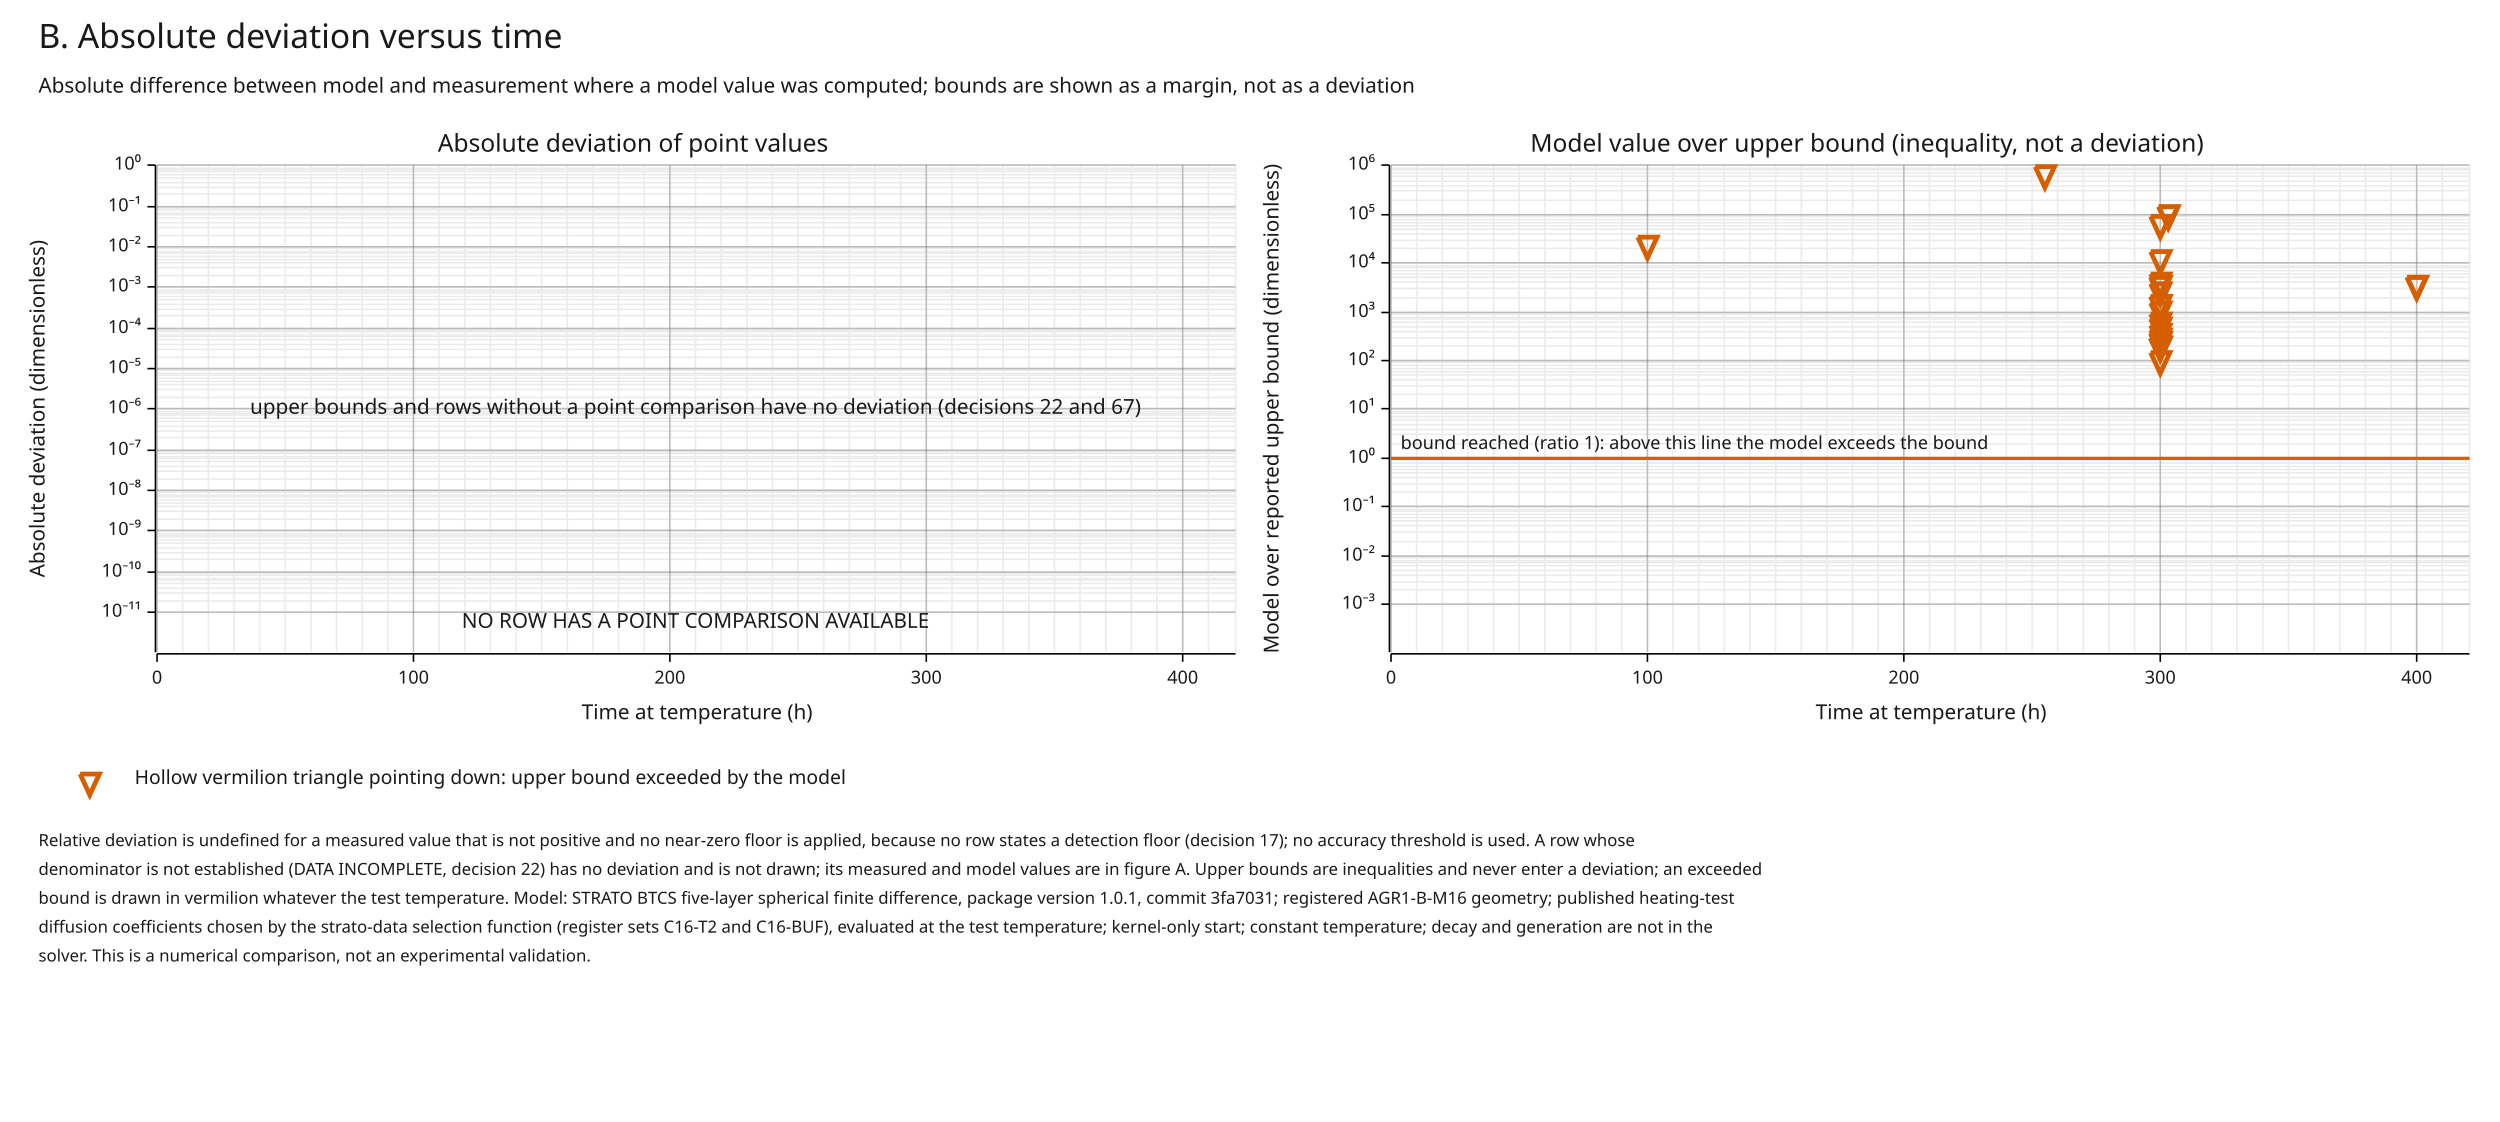
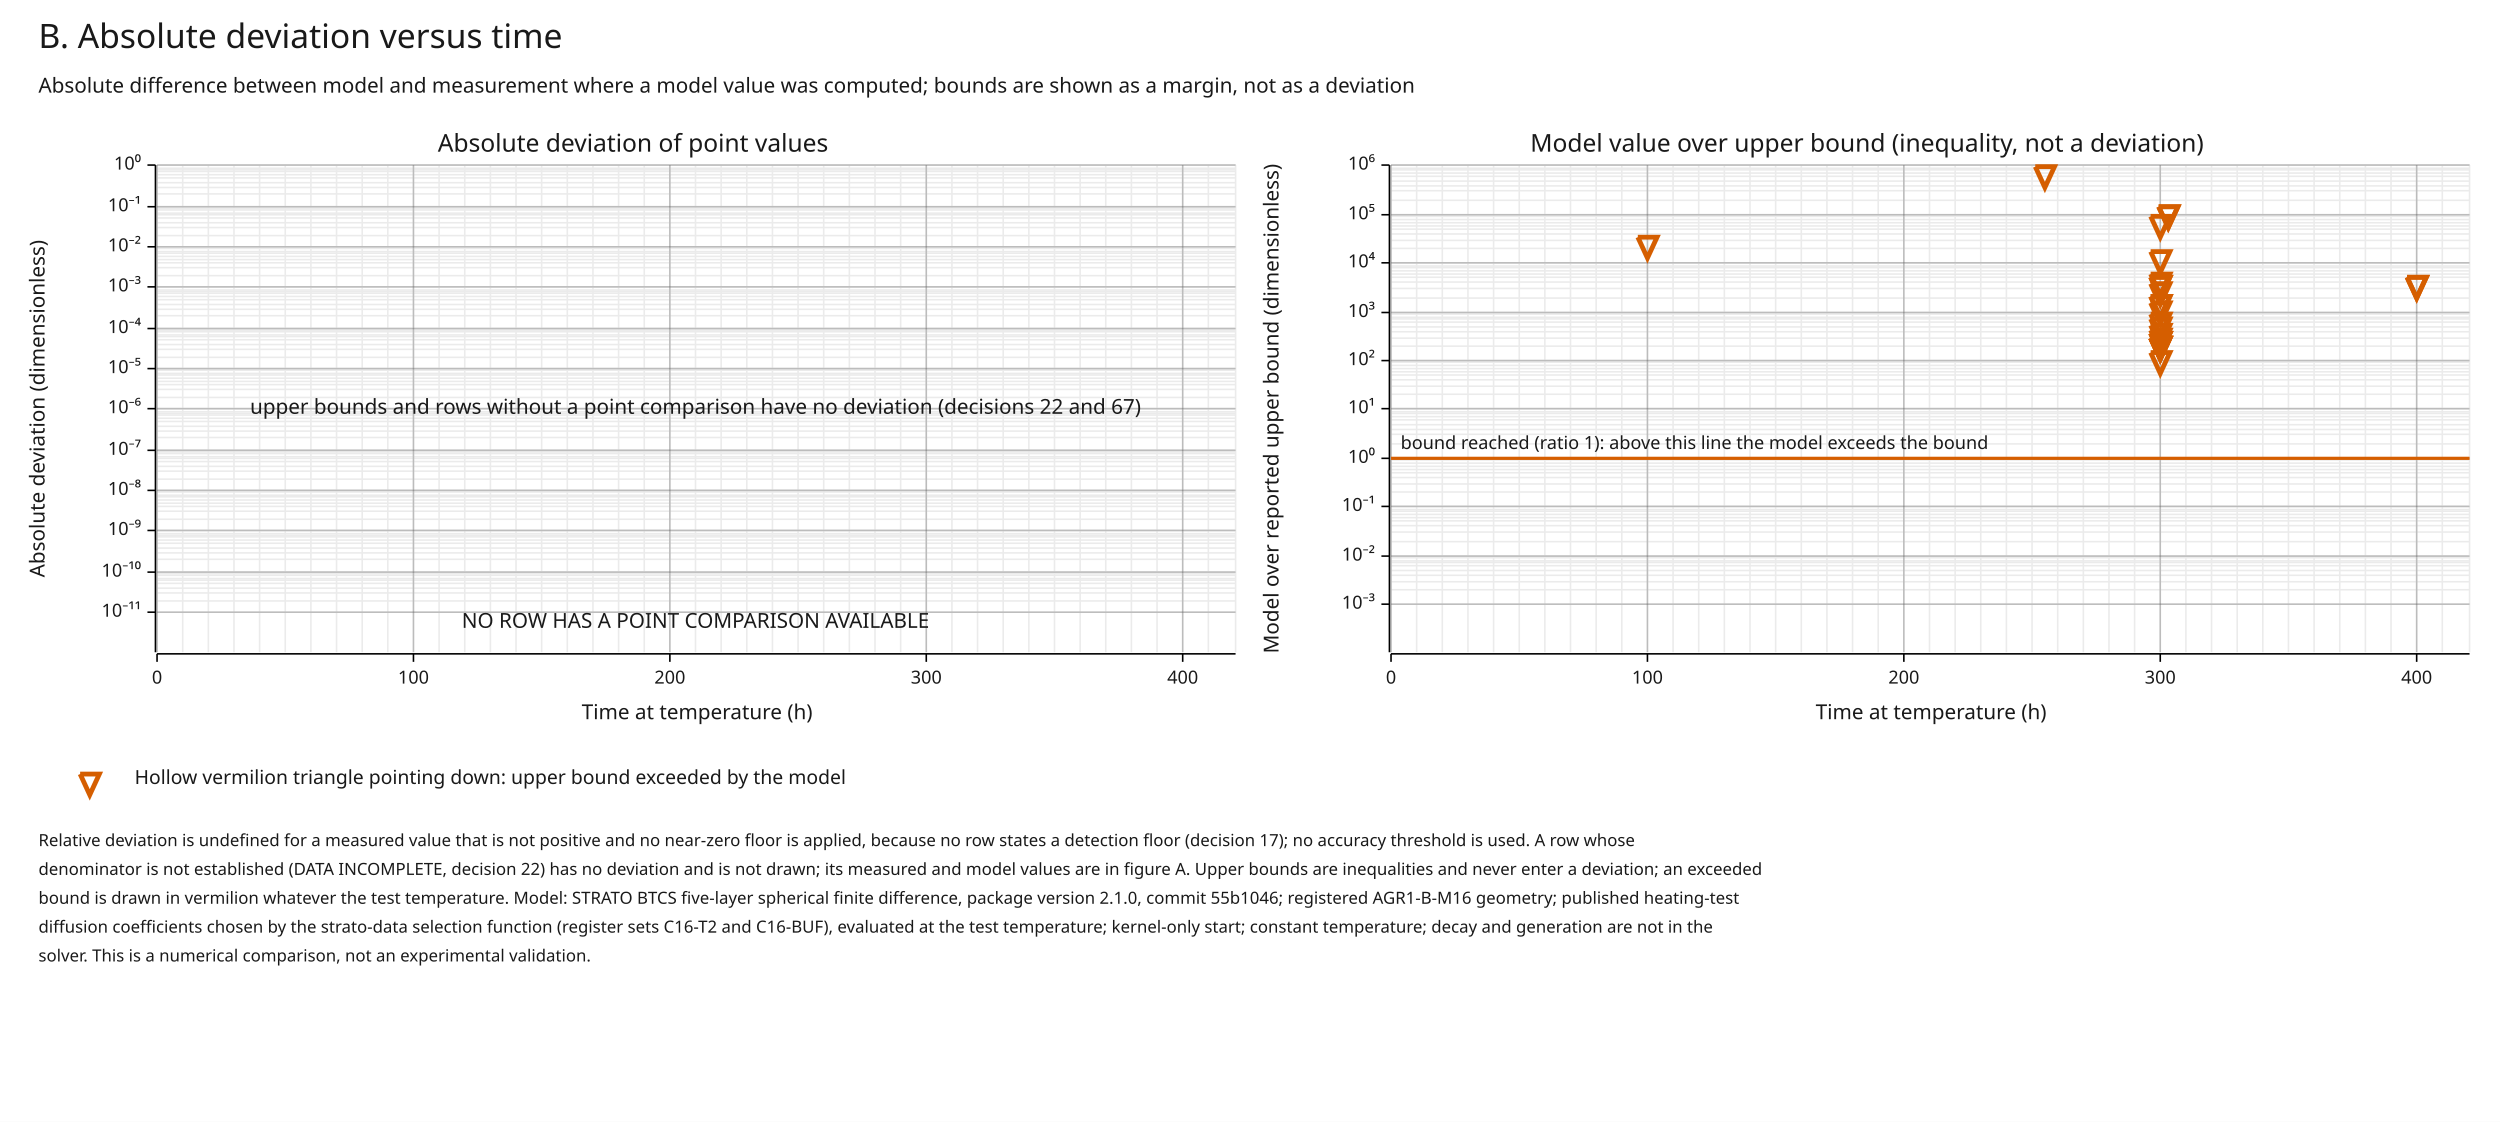
<svg xmlns="http://www.w3.org/2000/svg" width="1560" height="700" viewBox="0 0 1560 700">
  <rect x="0" y="0" width="1560" height="700" opacity="1" fill="#FFFFFF" stroke="none" />
  <text x="24" y="14" dy="0.76em" text-anchor="start" font-family="sans-serif" font-size="20.968" opacity="1" fill="#191919">
B. Absolute deviation versus time
</text>
  <text x="24" y="48" dy="0.76em" text-anchor="start" font-family="sans-serif" font-size="12.903" opacity="1" fill="#191919">
Absolute difference between model and measurement where a model value was computed; bounds are shown as a margin, not as a deviation
</text>
  <text x="395" y="83" dy="0.76em" text-anchor="middle" font-family="sans-serif" font-size="15.323" opacity="1" fill="#191919">
Absolute deviation of point values
</text>
  <line opacity="1" stroke="#EBEBEB" stroke-width="1" x1="98" y1="407" x2="98" y2="103" />
  <line opacity="1" stroke="#EBEBEB" stroke-width="1" x1="114" y1="407" x2="114" y2="103" />
  <line opacity="1" stroke="#EBEBEB" stroke-width="1" x1="130" y1="407" x2="130" y2="103" />
  <line opacity="1" stroke="#EBEBEB" stroke-width="1" x1="146" y1="407" x2="146" y2="103" />
  <line opacity="1" stroke="#EBEBEB" stroke-width="1" x1="162" y1="407" x2="162" y2="103" />
  <line opacity="1" stroke="#EBEBEB" stroke-width="1" x1="178" y1="407" x2="178" y2="103" />
  <line opacity="1" stroke="#EBEBEB" stroke-width="1" x1="194" y1="407" x2="194" y2="103" />
  <line opacity="1" stroke="#EBEBEB" stroke-width="1" x1="210" y1="407" x2="210" y2="103" />
  <line opacity="1" stroke="#EBEBEB" stroke-width="1" x1="226" y1="407" x2="226" y2="103" />
  <line opacity="1" stroke="#EBEBEB" stroke-width="1" x1="242" y1="407" x2="242" y2="103" />
  <line opacity="1" stroke="#EBEBEB" stroke-width="1" x1="258" y1="407" x2="258" y2="103" />
  <line opacity="1" stroke="#EBEBEB" stroke-width="1" x1="274" y1="407" x2="274" y2="103" />
  <line opacity="1" stroke="#EBEBEB" stroke-width="1" x1="290" y1="407" x2="290" y2="103" />
  <line opacity="1" stroke="#EBEBEB" stroke-width="1" x1="306" y1="407" x2="306" y2="103" />
  <line opacity="1" stroke="#EBEBEB" stroke-width="1" x1="322" y1="407" x2="322" y2="103" />
  <line opacity="1" stroke="#EBEBEB" stroke-width="1" x1="338" y1="407" x2="338" y2="103" />
  <line opacity="1" stroke="#EBEBEB" stroke-width="1" x1="354" y1="407" x2="354" y2="103" />
  <line opacity="1" stroke="#EBEBEB" stroke-width="1" x1="370" y1="407" x2="370" y2="103" />
  <line opacity="1" stroke="#EBEBEB" stroke-width="1" x1="386" y1="407" x2="386" y2="103" />
  <line opacity="1" stroke="#EBEBEB" stroke-width="1" x1="402" y1="407" x2="402" y2="103" />
  <line opacity="1" stroke="#EBEBEB" stroke-width="1" x1="418" y1="407" x2="418" y2="103" />
  <line opacity="1" stroke="#EBEBEB" stroke-width="1" x1="434" y1="407" x2="434" y2="103" />
  <line opacity="1" stroke="#EBEBEB" stroke-width="1" x1="450" y1="407" x2="450" y2="103" />
  <line opacity="1" stroke="#EBEBEB" stroke-width="1" x1="466" y1="407" x2="466" y2="103" />
  <line opacity="1" stroke="#EBEBEB" stroke-width="1" x1="482" y1="407" x2="482" y2="103" />
  <line opacity="1" stroke="#EBEBEB" stroke-width="1" x1="498" y1="407" x2="498" y2="103" />
  <line opacity="1" stroke="#EBEBEB" stroke-width="1" x1="514" y1="407" x2="514" y2="103" />
  <line opacity="1" stroke="#EBEBEB" stroke-width="1" x1="530" y1="407" x2="530" y2="103" />
  <line opacity="1" stroke="#EBEBEB" stroke-width="1" x1="546" y1="407" x2="546" y2="103" />
  <line opacity="1" stroke="#EBEBEB" stroke-width="1" x1="562" y1="407" x2="562" y2="103" />
  <line opacity="1" stroke="#EBEBEB" stroke-width="1" x1="578" y1="407" x2="578" y2="103" />
  <line opacity="1" stroke="#EBEBEB" stroke-width="1" x1="594" y1="407" x2="594" y2="103" />
  <line opacity="1" stroke="#EBEBEB" stroke-width="1" x1="610" y1="407" x2="610" y2="103" />
  <line opacity="1" stroke="#EBEBEB" stroke-width="1" x1="626" y1="407" x2="626" y2="103" />
  <line opacity="1" stroke="#EBEBEB" stroke-width="1" x1="642" y1="407" x2="642" y2="103" />
  <line opacity="1" stroke="#EBEBEB" stroke-width="1" x1="658" y1="407" x2="658" y2="103" />
  <line opacity="1" stroke="#EBEBEB" stroke-width="1" x1="674" y1="407" x2="674" y2="103" />
  <line opacity="1" stroke="#EBEBEB" stroke-width="1" x1="690" y1="407" x2="690" y2="103" />
  <line opacity="1" stroke="#EBEBEB" stroke-width="1" x1="706" y1="407" x2="706" y2="103" />
  <line opacity="1" stroke="#EBEBEB" stroke-width="1" x1="722" y1="407" x2="722" y2="103" />
  <line opacity="1" stroke="#EBEBEB" stroke-width="1" x1="738" y1="407" x2="738" y2="103" />
  <line opacity="1" stroke="#EBEBEB" stroke-width="1" x1="754" y1="407" x2="754" y2="103" />
  <line opacity="1" stroke="#EBEBEB" stroke-width="1" x1="771" y1="407" x2="771" y2="103" />
  <line opacity="1" stroke="#EBEBEB" stroke-width="1" x1="98" y1="382" x2="771" y2="382" />
  <line opacity="1" stroke="#EBEBEB" stroke-width="1" x1="98" y1="375" x2="771" y2="375" />
  <line opacity="1" stroke="#EBEBEB" stroke-width="1" x1="98" y1="370" x2="771" y2="370" />
  <line opacity="1" stroke="#EBEBEB" stroke-width="1" x1="98" y1="367" x2="771" y2="367" />
  <line opacity="1" stroke="#EBEBEB" stroke-width="1" x1="98" y1="364" x2="771" y2="364" />
  <line opacity="1" stroke="#EBEBEB" stroke-width="1" x1="98" y1="362" x2="771" y2="362" />
  <line opacity="1" stroke="#EBEBEB" stroke-width="1" x1="98" y1="361" x2="771" y2="361" />
  <line opacity="1" stroke="#EBEBEB" stroke-width="1" x1="98" y1="359" x2="771" y2="359" />
  <line opacity="1" stroke="#EBEBEB" stroke-width="1" x1="98" y1="358" x2="771" y2="358" />
  <line opacity="1" stroke="#EBEBEB" stroke-width="1" x1="98" y1="357" x2="771" y2="357" />
  <line opacity="1" stroke="#EBEBEB" stroke-width="1" x1="98" y1="357" x2="771" y2="357" />
  <line opacity="1" stroke="#EBEBEB" stroke-width="1" x1="98" y1="349" x2="771" y2="349" />
  <line opacity="1" stroke="#EBEBEB" stroke-width="1" x1="98" y1="345" x2="771" y2="345" />
  <line opacity="1" stroke="#EBEBEB" stroke-width="1" x1="98" y1="342" x2="771" y2="342" />
  <line opacity="1" stroke="#EBEBEB" stroke-width="1" x1="98" y1="339" x2="771" y2="339" />
  <line opacity="1" stroke="#EBEBEB" stroke-width="1" x1="98" y1="337" x2="771" y2="337" />
  <line opacity="1" stroke="#EBEBEB" stroke-width="1" x1="98" y1="335" x2="771" y2="335" />
  <line opacity="1" stroke="#EBEBEB" stroke-width="1" x1="98" y1="334" x2="771" y2="334" />
  <line opacity="1" stroke="#EBEBEB" stroke-width="1" x1="98" y1="333" x2="771" y2="333" />
  <line opacity="1" stroke="#EBEBEB" stroke-width="1" x1="98" y1="331" x2="771" y2="331" />
  <line opacity="1" stroke="#EBEBEB" stroke-width="1" x1="98" y1="331" x2="771" y2="331" />
  <line opacity="1" stroke="#EBEBEB" stroke-width="1" x1="98" y1="324" x2="771" y2="324" />
  <line opacity="1" stroke="#EBEBEB" stroke-width="1" x1="98" y1="319" x2="771" y2="319" />
  <line opacity="1" stroke="#EBEBEB" stroke-width="1" x1="98" y1="316" x2="771" y2="316" />
  <line opacity="1" stroke="#EBEBEB" stroke-width="1" x1="98" y1="314" x2="771" y2="314" />
  <line opacity="1" stroke="#EBEBEB" stroke-width="1" x1="98" y1="312" x2="771" y2="312" />
  <line opacity="1" stroke="#EBEBEB" stroke-width="1" x1="98" y1="310" x2="771" y2="310" />
  <line opacity="1" stroke="#EBEBEB" stroke-width="1" x1="98" y1="309" x2="771" y2="309" />
  <line opacity="1" stroke="#EBEBEB" stroke-width="1" x1="98" y1="307" x2="771" y2="307" />
  <line opacity="1" stroke="#EBEBEB" stroke-width="1" x1="98" y1="306" x2="771" y2="306" />
  <line opacity="1" stroke="#EBEBEB" stroke-width="1" x1="98" y1="306" x2="771" y2="306" />
  <line opacity="1" stroke="#EBEBEB" stroke-width="1" x1="98" y1="299" x2="771" y2="299" />
  <line opacity="1" stroke="#EBEBEB" stroke-width="1" x1="98" y1="294" x2="771" y2="294" />
  <line opacity="1" stroke="#EBEBEB" stroke-width="1" x1="98" y1="291" x2="771" y2="291" />
  <line opacity="1" stroke="#EBEBEB" stroke-width="1" x1="98" y1="288" x2="771" y2="288" />
  <line opacity="1" stroke="#EBEBEB" stroke-width="1" x1="98" y1="286" x2="771" y2="286" />
  <line opacity="1" stroke="#EBEBEB" stroke-width="1" x1="98" y1="285" x2="771" y2="285" />
  <line opacity="1" stroke="#EBEBEB" stroke-width="1" x1="98" y1="283" x2="771" y2="283" />
  <line opacity="1" stroke="#EBEBEB" stroke-width="1" x1="98" y1="282" x2="771" y2="282" />
  <line opacity="1" stroke="#EBEBEB" stroke-width="1" x1="98" y1="281" x2="771" y2="281" />
  <line opacity="1" stroke="#EBEBEB" stroke-width="1" x1="98" y1="281" x2="771" y2="281" />
  <line opacity="1" stroke="#EBEBEB" stroke-width="1" x1="98" y1="273" x2="771" y2="273" />
  <line opacity="1" stroke="#EBEBEB" stroke-width="1" x1="98" y1="269" x2="771" y2="269" />
  <line opacity="1" stroke="#EBEBEB" stroke-width="1" x1="98" y1="266" x2="771" y2="266" />
  <line opacity="1" stroke="#EBEBEB" stroke-width="1" x1="98" y1="263" x2="771" y2="263" />
  <line opacity="1" stroke="#EBEBEB" stroke-width="1" x1="98" y1="261" x2="771" y2="261" />
  <line opacity="1" stroke="#EBEBEB" stroke-width="1" x1="98" y1="259" x2="771" y2="259" />
  <line opacity="1" stroke="#EBEBEB" stroke-width="1" x1="98" y1="258" x2="771" y2="258" />
  <line opacity="1" stroke="#EBEBEB" stroke-width="1" x1="98" y1="257" x2="771" y2="257" />
  <line opacity="1" stroke="#EBEBEB" stroke-width="1" x1="98" y1="255" x2="771" y2="255" />
  <line opacity="1" stroke="#EBEBEB" stroke-width="1" x1="98" y1="255" x2="771" y2="255" />
  <line opacity="1" stroke="#EBEBEB" stroke-width="1" x1="98" y1="248" x2="771" y2="248" />
  <line opacity="1" stroke="#EBEBEB" stroke-width="1" x1="98" y1="243" x2="771" y2="243" />
  <line opacity="1" stroke="#EBEBEB" stroke-width="1" x1="98" y1="240" x2="771" y2="240" />
  <line opacity="1" stroke="#EBEBEB" stroke-width="1" x1="98" y1="238" x2="771" y2="238" />
  <line opacity="1" stroke="#EBEBEB" stroke-width="1" x1="98" y1="236" x2="771" y2="236" />
  <line opacity="1" stroke="#EBEBEB" stroke-width="1" x1="98" y1="234" x2="771" y2="234" />
  <line opacity="1" stroke="#EBEBEB" stroke-width="1" x1="98" y1="233" x2="771" y2="233" />
  <line opacity="1" stroke="#EBEBEB" stroke-width="1" x1="98" y1="231" x2="771" y2="231" />
  <line opacity="1" stroke="#EBEBEB" stroke-width="1" x1="98" y1="230" x2="771" y2="230" />
  <line opacity="1" stroke="#EBEBEB" stroke-width="1" x1="98" y1="230" x2="771" y2="230" />
  <line opacity="1" stroke="#EBEBEB" stroke-width="1" x1="98" y1="223" x2="771" y2="223" />
  <line opacity="1" stroke="#EBEBEB" stroke-width="1" x1="98" y1="218" x2="771" y2="218" />
  <line opacity="1" stroke="#EBEBEB" stroke-width="1" x1="98" y1="215" x2="771" y2="215" />
  <line opacity="1" stroke="#EBEBEB" stroke-width="1" x1="98" y1="212" x2="771" y2="212" />
  <line opacity="1" stroke="#EBEBEB" stroke-width="1" x1="98" y1="210" x2="771" y2="210" />
  <line opacity="1" stroke="#EBEBEB" stroke-width="1" x1="98" y1="209" x2="771" y2="209" />
  <line opacity="1" stroke="#EBEBEB" stroke-width="1" x1="98" y1="207" x2="771" y2="207" />
  <line opacity="1" stroke="#EBEBEB" stroke-width="1" x1="98" y1="206" x2="771" y2="206" />
  <line opacity="1" stroke="#EBEBEB" stroke-width="1" x1="98" y1="205" x2="771" y2="205" />
  <line opacity="1" stroke="#EBEBEB" stroke-width="1" x1="98" y1="205" x2="771" y2="205" />
  <line opacity="1" stroke="#EBEBEB" stroke-width="1" x1="98" y1="197" x2="771" y2="197" />
  <line opacity="1" stroke="#EBEBEB" stroke-width="1" x1="98" y1="193" x2="771" y2="193" />
  <line opacity="1" stroke="#EBEBEB" stroke-width="1" x1="98" y1="190" x2="771" y2="190" />
  <line opacity="1" stroke="#EBEBEB" stroke-width="1" x1="98" y1="187" x2="771" y2="187" />
  <line opacity="1" stroke="#EBEBEB" stroke-width="1" x1="98" y1="185" x2="771" y2="185" />
  <line opacity="1" stroke="#EBEBEB" stroke-width="1" x1="98" y1="183" x2="771" y2="183" />
  <line opacity="1" stroke="#EBEBEB" stroke-width="1" x1="98" y1="182" x2="771" y2="182" />
  <line opacity="1" stroke="#EBEBEB" stroke-width="1" x1="98" y1="181" x2="771" y2="181" />
  <line opacity="1" stroke="#EBEBEB" stroke-width="1" x1="98" y1="179" x2="771" y2="179" />
  <line opacity="1" stroke="#EBEBEB" stroke-width="1" x1="98" y1="179" x2="771" y2="179" />
  <line opacity="1" stroke="#EBEBEB" stroke-width="1" x1="98" y1="172" x2="771" y2="172" />
  <line opacity="1" stroke="#EBEBEB" stroke-width="1" x1="98" y1="167" x2="771" y2="167" />
  <line opacity="1" stroke="#EBEBEB" stroke-width="1" x1="98" y1="164" x2="771" y2="164" />
  <line opacity="1" stroke="#EBEBEB" stroke-width="1" x1="98" y1="162" x2="771" y2="162" />
  <line opacity="1" stroke="#EBEBEB" stroke-width="1" x1="98" y1="160" x2="771" y2="160" />
  <line opacity="1" stroke="#EBEBEB" stroke-width="1" x1="98" y1="158" x2="771" y2="158" />
  <line opacity="1" stroke="#EBEBEB" stroke-width="1" x1="98" y1="157" x2="771" y2="157" />
  <line opacity="1" stroke="#EBEBEB" stroke-width="1" x1="98" y1="155" x2="771" y2="155" />
  <line opacity="1" stroke="#EBEBEB" stroke-width="1" x1="98" y1="154" x2="771" y2="154" />
  <line opacity="1" stroke="#EBEBEB" stroke-width="1" x1="98" y1="154" x2="771" y2="154" />
  <line opacity="1" stroke="#EBEBEB" stroke-width="1" x1="98" y1="147" x2="771" y2="147" />
  <line opacity="1" stroke="#EBEBEB" stroke-width="1" x1="98" y1="142" x2="771" y2="142" />
  <line opacity="1" stroke="#EBEBEB" stroke-width="1" x1="98" y1="139" x2="771" y2="139" />
  <line opacity="1" stroke="#EBEBEB" stroke-width="1" x1="98" y1="136" x2="771" y2="136" />
  <line opacity="1" stroke="#EBEBEB" stroke-width="1" x1="98" y1="134" x2="771" y2="134" />
  <line opacity="1" stroke="#EBEBEB" stroke-width="1" x1="98" y1="133" x2="771" y2="133" />
  <line opacity="1" stroke="#EBEBEB" stroke-width="1" x1="98" y1="131" x2="771" y2="131" />
  <line opacity="1" stroke="#EBEBEB" stroke-width="1" x1="98" y1="130" x2="771" y2="130" />
  <line opacity="1" stroke="#EBEBEB" stroke-width="1" x1="98" y1="129" x2="771" y2="129" />
  <line opacity="1" stroke="#EBEBEB" stroke-width="1" x1="98" y1="129" x2="771" y2="129" />
  <line opacity="1" stroke="#EBEBEB" stroke-width="1" x1="98" y1="121" x2="771" y2="121" />
  <line opacity="1" stroke="#EBEBEB" stroke-width="1" x1="98" y1="117" x2="771" y2="117" />
  <line opacity="1" stroke="#EBEBEB" stroke-width="1" x1="98" y1="114" x2="771" y2="114" />
  <line opacity="1" stroke="#EBEBEB" stroke-width="1" x1="98" y1="111" x2="771" y2="111" />
  <line opacity="1" stroke="#EBEBEB" stroke-width="1" x1="98" y1="109" x2="771" y2="109" />
  <line opacity="1" stroke="#EBEBEB" stroke-width="1" x1="98" y1="107" x2="771" y2="107" />
  <line opacity="1" stroke="#EBEBEB" stroke-width="1" x1="98" y1="106" x2="771" y2="106" />
  <line opacity="1" stroke="#EBEBEB" stroke-width="1" x1="98" y1="105" x2="771" y2="105" />
  <line opacity="1" stroke="#EBEBEB" stroke-width="1" x1="98" y1="103" x2="771" y2="103" />
  <line opacity="1" stroke="#EBEBEB" stroke-width="1" x1="98" y1="103" x2="771" y2="103" />
  <text x="18" y="255" dy="0.76em" text-anchor="middle" font-family="sans-serif" font-size="12.903" opacity="1" fill="#191919" transform="rotate(270, 18, 255)">
Absolute deviation (dimensionless)
</text>
  <text x="435" y="452" dy="-0.5ex" text-anchor="middle" font-family="sans-serif" font-size="12.903" opacity="1" fill="#191919">
Time at temperature (h)
</text>
  <line opacity="0.2" stroke="#000000" stroke-width="1" x1="98" y1="407" x2="98" y2="103" />
  <line opacity="0.2" stroke="#000000" stroke-width="1" x1="258" y1="407" x2="258" y2="103" />
  <line opacity="0.2" stroke="#000000" stroke-width="1" x1="418" y1="407" x2="418" y2="103" />
  <line opacity="0.2" stroke="#000000" stroke-width="1" x1="578" y1="407" x2="578" y2="103" />
  <line opacity="0.2" stroke="#000000" stroke-width="1" x1="738" y1="407" x2="738" y2="103" />
  <line opacity="0.2" stroke="#000000" stroke-width="1" x1="98" y1="382" x2="771" y2="382" />
  <line opacity="0.2" stroke="#000000" stroke-width="1" x1="98" y1="357" x2="771" y2="357" />
  <line opacity="0.2" stroke="#000000" stroke-width="1" x1="98" y1="331" x2="771" y2="331" />
  <line opacity="0.2" stroke="#000000" stroke-width="1" x1="98" y1="306" x2="771" y2="306" />
  <line opacity="0.2" stroke="#000000" stroke-width="1" x1="98" y1="281" x2="771" y2="281" />
  <line opacity="0.2" stroke="#000000" stroke-width="1" x1="98" y1="255" x2="771" y2="255" />
  <line opacity="0.2" stroke="#000000" stroke-width="1" x1="98" y1="230" x2="771" y2="230" />
  <line opacity="0.2" stroke="#000000" stroke-width="1" x1="98" y1="205" x2="771" y2="205" />
  <line opacity="0.2" stroke="#000000" stroke-width="1" x1="98" y1="179" x2="771" y2="179" />
  <line opacity="0.2" stroke="#000000" stroke-width="1" x1="98" y1="154" x2="771" y2="154" />
  <line opacity="0.2" stroke="#000000" stroke-width="1" x1="98" y1="129" x2="771" y2="129" />
  <line opacity="0.2" stroke="#000000" stroke-width="1" x1="98" y1="103" x2="771" y2="103" />
  <polyline fill="none" opacity="1" stroke="#000000" stroke-width="1" points="97,103 97,407 " />
  <text x="88" y="382" dy="0.5ex" text-anchor="end" font-family="sans-serif" font-size="11.29" opacity="1" fill="#191919">
10⁻¹¹
</text>
  <polyline fill="none" opacity="1" stroke="#000000" stroke-width="1" points="92,382 97,382 " />
  <text x="88" y="357" dy="0.5ex" text-anchor="end" font-family="sans-serif" font-size="11.29" opacity="1" fill="#191919">
10⁻¹⁰
</text>
  <polyline fill="none" opacity="1" stroke="#000000" stroke-width="1" points="92,357 97,357 " />
  <text x="88" y="331" dy="0.5ex" text-anchor="end" font-family="sans-serif" font-size="11.29" opacity="1" fill="#191919">
10⁻⁹
</text>
  <polyline fill="none" opacity="1" stroke="#000000" stroke-width="1" points="92,331 97,331 " />
  <text x="88" y="306" dy="0.5ex" text-anchor="end" font-family="sans-serif" font-size="11.29" opacity="1" fill="#191919">
10⁻⁸
</text>
  <polyline fill="none" opacity="1" stroke="#000000" stroke-width="1" points="92,306 97,306 " />
  <text x="88" y="281" dy="0.5ex" text-anchor="end" font-family="sans-serif" font-size="11.29" opacity="1" fill="#191919">
10⁻⁷
</text>
  <polyline fill="none" opacity="1" stroke="#000000" stroke-width="1" points="92,281 97,281 " />
  <text x="88" y="255" dy="0.5ex" text-anchor="end" font-family="sans-serif" font-size="11.29" opacity="1" fill="#191919">
10⁻⁶
</text>
  <polyline fill="none" opacity="1" stroke="#000000" stroke-width="1" points="92,255 97,255 " />
  <text x="88" y="230" dy="0.5ex" text-anchor="end" font-family="sans-serif" font-size="11.29" opacity="1" fill="#191919">
10⁻⁵
</text>
  <polyline fill="none" opacity="1" stroke="#000000" stroke-width="1" points="92,230 97,230 " />
  <text x="88" y="205" dy="0.5ex" text-anchor="end" font-family="sans-serif" font-size="11.29" opacity="1" fill="#191919">
10⁻⁴
</text>
  <polyline fill="none" opacity="1" stroke="#000000" stroke-width="1" points="92,205 97,205 " />
  <text x="88" y="179" dy="0.5ex" text-anchor="end" font-family="sans-serif" font-size="11.29" opacity="1" fill="#191919">
10⁻³
</text>
  <polyline fill="none" opacity="1" stroke="#000000" stroke-width="1" points="92,179 97,179 " />
  <text x="88" y="154" dy="0.5ex" text-anchor="end" font-family="sans-serif" font-size="11.29" opacity="1" fill="#191919">
10⁻²
</text>
  <polyline fill="none" opacity="1" stroke="#000000" stroke-width="1" points="92,154 97,154 " />
  <text x="88" y="129" dy="0.5ex" text-anchor="end" font-family="sans-serif" font-size="11.29" opacity="1" fill="#191919">
10⁻¹
</text>
  <polyline fill="none" opacity="1" stroke="#000000" stroke-width="1" points="92,129 97,129 " />
  <text x="88" y="103" dy="0.5ex" text-anchor="end" font-family="sans-serif" font-size="11.29" opacity="1" fill="#191919">
10⁰
</text>
  <polyline fill="none" opacity="1" stroke="#000000" stroke-width="1" points="92,103 97,103 " />
  <polyline fill="none" opacity="1" stroke="#000000" stroke-width="1" points="98,408 771,408 " />
  <text x="98" y="418" dy="0.76em" text-anchor="middle" font-family="sans-serif" font-size="11.29" opacity="1" fill="#191919">
0
</text>
  <polyline fill="none" opacity="1" stroke="#000000" stroke-width="1" points="98,408 98,413 " />
  <text x="258" y="418" dy="0.76em" text-anchor="middle" font-family="sans-serif" font-size="11.29" opacity="1" fill="#191919">
100
</text>
  <polyline fill="none" opacity="1" stroke="#000000" stroke-width="1" points="258,408 258,413 " />
  <text x="418" y="418" dy="0.76em" text-anchor="middle" font-family="sans-serif" font-size="11.29" opacity="1" fill="#191919">
200
</text>
  <polyline fill="none" opacity="1" stroke="#000000" stroke-width="1" points="418,408 418,413 " />
  <text x="578" y="418" dy="0.76em" text-anchor="middle" font-family="sans-serif" font-size="11.29" opacity="1" fill="#191919">
300
</text>
  <polyline fill="none" opacity="1" stroke="#000000" stroke-width="1" points="578,408 578,413 " />
  <text x="738" y="418" dy="0.76em" text-anchor="middle" font-family="sans-serif" font-size="11.29" opacity="1" fill="#191919">
400
</text>
  <polyline fill="none" opacity="1" stroke="#000000" stroke-width="1" points="738,408 738,413 " />
  <text x="434" y="395" dy="-0.5ex" text-anchor="middle" font-family="sans-serif" font-size="12.903" opacity="1" fill="#191919">
NO ROW HAS A POINT COMPARISON AVAILABLE
</text>
  <text x="434" y="255" dy="0.5ex" text-anchor="middle" font-family="sans-serif" font-size="12.903" opacity="1" fill="#191919">
upper bounds and rows without a point comparison have no deviation (decisions 22 and 67)
</text>
  <text x="1165" y="83" dy="0.76em" text-anchor="middle" font-family="sans-serif" font-size="15.323" opacity="1" fill="#191919">
Model value over upper bound (inequality, not a deviation)
</text>
  <line opacity="1" stroke="#EBEBEB" stroke-width="1" x1="868" y1="407" x2="868" y2="103" />
  <line opacity="1" stroke="#EBEBEB" stroke-width="1" x1="884" y1="407" x2="884" y2="103" />
  <line opacity="1" stroke="#EBEBEB" stroke-width="1" x1="900" y1="407" x2="900" y2="103" />
  <line opacity="1" stroke="#EBEBEB" stroke-width="1" x1="916" y1="407" x2="916" y2="103" />
  <line opacity="1" stroke="#EBEBEB" stroke-width="1" x1="932" y1="407" x2="932" y2="103" />
  <line opacity="1" stroke="#EBEBEB" stroke-width="1" x1="948" y1="407" x2="948" y2="103" />
  <line opacity="1" stroke="#EBEBEB" stroke-width="1" x1="964" y1="407" x2="964" y2="103" />
  <line opacity="1" stroke="#EBEBEB" stroke-width="1" x1="980" y1="407" x2="980" y2="103" />
  <line opacity="1" stroke="#EBEBEB" stroke-width="1" x1="996" y1="407" x2="996" y2="103" />
  <line opacity="1" stroke="#EBEBEB" stroke-width="1" x1="1012" y1="407" x2="1012" y2="103" />
  <line opacity="1" stroke="#EBEBEB" stroke-width="1" x1="1028" y1="407" x2="1028" y2="103" />
  <line opacity="1" stroke="#EBEBEB" stroke-width="1" x1="1044" y1="407" x2="1044" y2="103" />
  <line opacity="1" stroke="#EBEBEB" stroke-width="1" x1="1060" y1="407" x2="1060" y2="103" />
  <line opacity="1" stroke="#EBEBEB" stroke-width="1" x1="1076" y1="407" x2="1076" y2="103" />
  <line opacity="1" stroke="#EBEBEB" stroke-width="1" x1="1092" y1="407" x2="1092" y2="103" />
  <line opacity="1" stroke="#EBEBEB" stroke-width="1" x1="1108" y1="407" x2="1108" y2="103" />
  <line opacity="1" stroke="#EBEBEB" stroke-width="1" x1="1124" y1="407" x2="1124" y2="103" />
  <line opacity="1" stroke="#EBEBEB" stroke-width="1" x1="1140" y1="407" x2="1140" y2="103" />
  <line opacity="1" stroke="#EBEBEB" stroke-width="1" x1="1156" y1="407" x2="1156" y2="103" />
  <line opacity="1" stroke="#EBEBEB" stroke-width="1" x1="1172" y1="407" x2="1172" y2="103" />
  <line opacity="1" stroke="#EBEBEB" stroke-width="1" x1="1188" y1="407" x2="1188" y2="103" />
  <line opacity="1" stroke="#EBEBEB" stroke-width="1" x1="1204" y1="407" x2="1204" y2="103" />
  <line opacity="1" stroke="#EBEBEB" stroke-width="1" x1="1220" y1="407" x2="1220" y2="103" />
  <line opacity="1" stroke="#EBEBEB" stroke-width="1" x1="1236" y1="407" x2="1236" y2="103" />
  <line opacity="1" stroke="#EBEBEB" stroke-width="1" x1="1252" y1="407" x2="1252" y2="103" />
  <line opacity="1" stroke="#EBEBEB" stroke-width="1" x1="1268" y1="407" x2="1268" y2="103" />
  <line opacity="1" stroke="#EBEBEB" stroke-width="1" x1="1284" y1="407" x2="1284" y2="103" />
  <line opacity="1" stroke="#EBEBEB" stroke-width="1" x1="1300" y1="407" x2="1300" y2="103" />
  <line opacity="1" stroke="#EBEBEB" stroke-width="1" x1="1316" y1="407" x2="1316" y2="103" />
  <line opacity="1" stroke="#EBEBEB" stroke-width="1" x1="1332" y1="407" x2="1332" y2="103" />
  <line opacity="1" stroke="#EBEBEB" stroke-width="1" x1="1348" y1="407" x2="1348" y2="103" />
  <line opacity="1" stroke="#EBEBEB" stroke-width="1" x1="1364" y1="407" x2="1364" y2="103" />
  <line opacity="1" stroke="#EBEBEB" stroke-width="1" x1="1380" y1="407" x2="1380" y2="103" />
  <line opacity="1" stroke="#EBEBEB" stroke-width="1" x1="1396" y1="407" x2="1396" y2="103" />
  <line opacity="1" stroke="#EBEBEB" stroke-width="1" x1="1412" y1="407" x2="1412" y2="103" />
  <line opacity="1" stroke="#EBEBEB" stroke-width="1" x1="1428" y1="407" x2="1428" y2="103" />
  <line opacity="1" stroke="#EBEBEB" stroke-width="1" x1="1444" y1="407" x2="1444" y2="103" />
  <line opacity="1" stroke="#EBEBEB" stroke-width="1" x1="1460" y1="407" x2="1460" y2="103" />
  <line opacity="1" stroke="#EBEBEB" stroke-width="1" x1="1476" y1="407" x2="1476" y2="103" />
  <line opacity="1" stroke="#EBEBEB" stroke-width="1" x1="1492" y1="407" x2="1492" y2="103" />
  <line opacity="1" stroke="#EBEBEB" stroke-width="1" x1="1508" y1="407" x2="1508" y2="103" />
  <line opacity="1" stroke="#EBEBEB" stroke-width="1" x1="1524" y1="407" x2="1524" y2="103" />
  <line opacity="1" stroke="#EBEBEB" stroke-width="1" x1="1541" y1="407" x2="1541" y2="103" />
  <line opacity="1" stroke="#EBEBEB" stroke-width="1" x1="868" y1="377" x2="1541" y2="377" />
  <line opacity="1" stroke="#EBEBEB" stroke-width="1" x1="868" y1="368" x2="1541" y2="368" />
  <line opacity="1" stroke="#EBEBEB" stroke-width="1" x1="868" y1="363" x2="1541" y2="363" />
  <line opacity="1" stroke="#EBEBEB" stroke-width="1" x1="868" y1="359" x2="1541" y2="359" />
  <line opacity="1" stroke="#EBEBEB" stroke-width="1" x1="868" y1="356" x2="1541" y2="356" />
  <line opacity="1" stroke="#EBEBEB" stroke-width="1" x1="868" y1="353" x2="1541" y2="353" />
  <line opacity="1" stroke="#EBEBEB" stroke-width="1" x1="868" y1="351" x2="1541" y2="351" />
  <line opacity="1" stroke="#EBEBEB" stroke-width="1" x1="868" y1="350" x2="1541" y2="350" />
  <line opacity="1" stroke="#EBEBEB" stroke-width="1" x1="868" y1="348" x2="1541" y2="348" />
  <line opacity="1" stroke="#EBEBEB" stroke-width="1" x1="868" y1="347" x2="1541" y2="347" />
  <line opacity="1" stroke="#EBEBEB" stroke-width="1" x1="868" y1="347" x2="1541" y2="347" />
  <line opacity="1" stroke="#EBEBEB" stroke-width="1" x1="868" y1="338" x2="1541" y2="338" />
  <line opacity="1" stroke="#EBEBEB" stroke-width="1" x1="868" y1="332" x2="1541" y2="332" />
  <line opacity="1" stroke="#EBEBEB" stroke-width="1" x1="868" y1="328" x2="1541" y2="328" />
  <line opacity="1" stroke="#EBEBEB" stroke-width="1" x1="868" y1="325" x2="1541" y2="325" />
  <line opacity="1" stroke="#EBEBEB" stroke-width="1" x1="868" y1="323" x2="1541" y2="323" />
  <line opacity="1" stroke="#EBEBEB" stroke-width="1" x1="868" y1="321" x2="1541" y2="321" />
  <line opacity="1" stroke="#EBEBEB" stroke-width="1" x1="868" y1="319" x2="1541" y2="319" />
  <line opacity="1" stroke="#EBEBEB" stroke-width="1" x1="868" y1="318" x2="1541" y2="318" />
  <line opacity="1" stroke="#EBEBEB" stroke-width="1" x1="868" y1="316" x2="1541" y2="316" />
  <line opacity="1" stroke="#EBEBEB" stroke-width="1" x1="868" y1="316" x2="1541" y2="316" />
  <line opacity="1" stroke="#EBEBEB" stroke-width="1" x1="868" y1="307" x2="1541" y2="307" />
  <line opacity="1" stroke="#EBEBEB" stroke-width="1" x1="868" y1="302" x2="1541" y2="302" />
  <line opacity="1" stroke="#EBEBEB" stroke-width="1" x1="868" y1="298" x2="1541" y2="298" />
  <line opacity="1" stroke="#EBEBEB" stroke-width="1" x1="868" y1="295" x2="1541" y2="295" />
  <line opacity="1" stroke="#EBEBEB" stroke-width="1" x1="868" y1="293" x2="1541" y2="293" />
  <line opacity="1" stroke="#EBEBEB" stroke-width="1" x1="868" y1="291" x2="1541" y2="291" />
  <line opacity="1" stroke="#EBEBEB" stroke-width="1" x1="868" y1="289" x2="1541" y2="289" />
  <line opacity="1" stroke="#EBEBEB" stroke-width="1" x1="868" y1="287" x2="1541" y2="287" />
  <line opacity="1" stroke="#EBEBEB" stroke-width="1" x1="868" y1="286" x2="1541" y2="286" />
  <line opacity="1" stroke="#EBEBEB" stroke-width="1" x1="868" y1="286" x2="1541" y2="286" />
  <line opacity="1" stroke="#EBEBEB" stroke-width="1" x1="868" y1="277" x2="1541" y2="277" />
  <line opacity="1" stroke="#EBEBEB" stroke-width="1" x1="868" y1="271" x2="1541" y2="271" />
  <line opacity="1" stroke="#EBEBEB" stroke-width="1" x1="868" y1="268" x2="1541" y2="268" />
  <line opacity="1" stroke="#EBEBEB" stroke-width="1" x1="868" y1="265" x2="1541" y2="265" />
  <line opacity="1" stroke="#EBEBEB" stroke-width="1" x1="868" y1="262" x2="1541" y2="262" />
  <line opacity="1" stroke="#EBEBEB" stroke-width="1" x1="868" y1="260" x2="1541" y2="260" />
  <line opacity="1" stroke="#EBEBEB" stroke-width="1" x1="868" y1="258" x2="1541" y2="258" />
  <line opacity="1" stroke="#EBEBEB" stroke-width="1" x1="868" y1="257" x2="1541" y2="257" />
  <line opacity="1" stroke="#EBEBEB" stroke-width="1" x1="868" y1="255" x2="1541" y2="255" />
  <line opacity="1" stroke="#EBEBEB" stroke-width="1" x1="868" y1="255" x2="1541" y2="255" />
  <line opacity="1" stroke="#EBEBEB" stroke-width="1" x1="868" y1="246" x2="1541" y2="246" />
  <line opacity="1" stroke="#EBEBEB" stroke-width="1" x1="868" y1="241" x2="1541" y2="241" />
  <line opacity="1" stroke="#EBEBEB" stroke-width="1" x1="868" y1="237" x2="1541" y2="237" />
  <line opacity="1" stroke="#EBEBEB" stroke-width="1" x1="868" y1="234" x2="1541" y2="234" />
  <line opacity="1" stroke="#EBEBEB" stroke-width="1" x1="868" y1="232" x2="1541" y2="232" />
  <line opacity="1" stroke="#EBEBEB" stroke-width="1" x1="868" y1="230" x2="1541" y2="230" />
  <line opacity="1" stroke="#EBEBEB" stroke-width="1" x1="868" y1="228" x2="1541" y2="228" />
  <line opacity="1" stroke="#EBEBEB" stroke-width="1" x1="868" y1="226" x2="1541" y2="226" />
  <line opacity="1" stroke="#EBEBEB" stroke-width="1" x1="868" y1="225" x2="1541" y2="225" />
  <line opacity="1" stroke="#EBEBEB" stroke-width="1" x1="868" y1="225" x2="1541" y2="225" />
  <line opacity="1" stroke="#EBEBEB" stroke-width="1" x1="868" y1="216" x2="1541" y2="216" />
  <line opacity="1" stroke="#EBEBEB" stroke-width="1" x1="868" y1="211" x2="1541" y2="211" />
  <line opacity="1" stroke="#EBEBEB" stroke-width="1" x1="868" y1="207" x2="1541" y2="207" />
  <line opacity="1" stroke="#EBEBEB" stroke-width="1" x1="868" y1="204" x2="1541" y2="204" />
  <line opacity="1" stroke="#EBEBEB" stroke-width="1" x1="868" y1="201" x2="1541" y2="201" />
  <line opacity="1" stroke="#EBEBEB" stroke-width="1" x1="868" y1="199" x2="1541" y2="199" />
  <line opacity="1" stroke="#EBEBEB" stroke-width="1" x1="868" y1="198" x2="1541" y2="198" />
  <line opacity="1" stroke="#EBEBEB" stroke-width="1" x1="868" y1="196" x2="1541" y2="196" />
  <line opacity="1" stroke="#EBEBEB" stroke-width="1" x1="868" y1="195" x2="1541" y2="195" />
  <line opacity="1" stroke="#EBEBEB" stroke-width="1" x1="868" y1="195" x2="1541" y2="195" />
  <line opacity="1" stroke="#EBEBEB" stroke-width="1" x1="868" y1="186" x2="1541" y2="186" />
  <line opacity="1" stroke="#EBEBEB" stroke-width="1" x1="868" y1="180" x2="1541" y2="180" />
  <line opacity="1" stroke="#EBEBEB" stroke-width="1" x1="868" y1="176" x2="1541" y2="176" />
  <line opacity="1" stroke="#EBEBEB" stroke-width="1" x1="868" y1="173" x2="1541" y2="173" />
  <line opacity="1" stroke="#EBEBEB" stroke-width="1" x1="868" y1="171" x2="1541" y2="171" />
  <line opacity="1" stroke="#EBEBEB" stroke-width="1" x1="868" y1="169" x2="1541" y2="169" />
  <line opacity="1" stroke="#EBEBEB" stroke-width="1" x1="868" y1="167" x2="1541" y2="167" />
  <line opacity="1" stroke="#EBEBEB" stroke-width="1" x1="868" y1="166" x2="1541" y2="166" />
  <line opacity="1" stroke="#EBEBEB" stroke-width="1" x1="868" y1="164" x2="1541" y2="164" />
  <line opacity="1" stroke="#EBEBEB" stroke-width="1" x1="868" y1="164" x2="1541" y2="164" />
  <line opacity="1" stroke="#EBEBEB" stroke-width="1" x1="868" y1="155" x2="1541" y2="155" />
  <line opacity="1" stroke="#EBEBEB" stroke-width="1" x1="868" y1="150" x2="1541" y2="150" />
  <line opacity="1" stroke="#EBEBEB" stroke-width="1" x1="868" y1="146" x2="1541" y2="146" />
  <line opacity="1" stroke="#EBEBEB" stroke-width="1" x1="868" y1="143" x2="1541" y2="143" />
  <line opacity="1" stroke="#EBEBEB" stroke-width="1" x1="868" y1="141" x2="1541" y2="141" />
  <line opacity="1" stroke="#EBEBEB" stroke-width="1" x1="868" y1="139" x2="1541" y2="139" />
  <line opacity="1" stroke="#EBEBEB" stroke-width="1" x1="868" y1="137" x2="1541" y2="137" />
  <line opacity="1" stroke="#EBEBEB" stroke-width="1" x1="868" y1="135" x2="1541" y2="135" />
  <line opacity="1" stroke="#EBEBEB" stroke-width="1" x1="868" y1="134" x2="1541" y2="134" />
  <line opacity="1" stroke="#EBEBEB" stroke-width="1" x1="868" y1="134" x2="1541" y2="134" />
  <line opacity="1" stroke="#EBEBEB" stroke-width="1" x1="868" y1="125" x2="1541" y2="125" />
  <line opacity="1" stroke="#EBEBEB" stroke-width="1" x1="868" y1="119" x2="1541" y2="119" />
  <line opacity="1" stroke="#EBEBEB" stroke-width="1" x1="868" y1="116" x2="1541" y2="116" />
  <line opacity="1" stroke="#EBEBEB" stroke-width="1" x1="868" y1="113" x2="1541" y2="113" />
  <line opacity="1" stroke="#EBEBEB" stroke-width="1" x1="868" y1="110" x2="1541" y2="110" />
  <line opacity="1" stroke="#EBEBEB" stroke-width="1" x1="868" y1="108" x2="1541" y2="108" />
  <line opacity="1" stroke="#EBEBEB" stroke-width="1" x1="868" y1="106" x2="1541" y2="106" />
  <line opacity="1" stroke="#EBEBEB" stroke-width="1" x1="868" y1="105" x2="1541" y2="105" />
  <line opacity="1" stroke="#EBEBEB" stroke-width="1" x1="868" y1="103" x2="1541" y2="103" />
  <line opacity="1" stroke="#EBEBEB" stroke-width="1" x1="868" y1="103" x2="1541" y2="103" />
  <text x="788" y="255" dy="0.76em" text-anchor="middle" font-family="sans-serif" font-size="12.903" opacity="1" fill="#191919" transform="rotate(270, 788, 255)">
Model over reported upper bound (dimensionless)
</text>
  <text x="1205" y="452" dy="-0.5ex" text-anchor="middle" font-family="sans-serif" font-size="12.903" opacity="1" fill="#191919">
Time at temperature (h)
</text>
  <line opacity="0.2" stroke="#000000" stroke-width="1" x1="868" y1="407" x2="868" y2="103" />
  <line opacity="0.2" stroke="#000000" stroke-width="1" x1="1028" y1="407" x2="1028" y2="103" />
  <line opacity="0.2" stroke="#000000" stroke-width="1" x1="1188" y1="407" x2="1188" y2="103" />
  <line opacity="0.2" stroke="#000000" stroke-width="1" x1="1348" y1="407" x2="1348" y2="103" />
  <line opacity="0.2" stroke="#000000" stroke-width="1" x1="1508" y1="407" x2="1508" y2="103" />
  <line opacity="0.2" stroke="#000000" stroke-width="1" x1="868" y1="377" x2="1541" y2="377" />
  <line opacity="0.2" stroke="#000000" stroke-width="1" x1="868" y1="347" x2="1541" y2="347" />
  <line opacity="0.2" stroke="#000000" stroke-width="1" x1="868" y1="316" x2="1541" y2="316" />
  <line opacity="0.2" stroke="#000000" stroke-width="1" x1="868" y1="286" x2="1541" y2="286" />
  <line opacity="0.2" stroke="#000000" stroke-width="1" x1="868" y1="255" x2="1541" y2="255" />
  <line opacity="0.2" stroke="#000000" stroke-width="1" x1="868" y1="225" x2="1541" y2="225" />
  <line opacity="0.2" stroke="#000000" stroke-width="1" x1="868" y1="195" x2="1541" y2="195" />
  <line opacity="0.2" stroke="#000000" stroke-width="1" x1="868" y1="164" x2="1541" y2="164" />
  <line opacity="0.2" stroke="#000000" stroke-width="1" x1="868" y1="134" x2="1541" y2="134" />
  <line opacity="0.2" stroke="#000000" stroke-width="1" x1="868" y1="103" x2="1541" y2="103" />
  <polyline fill="none" opacity="1" stroke="#000000" stroke-width="1" points="867,103 867,407 " />
  <text x="858" y="377" dy="0.5ex" text-anchor="end" font-family="sans-serif" font-size="11.29" opacity="1" fill="#191919">
10⁻³
</text>
  <polyline fill="none" opacity="1" stroke="#000000" stroke-width="1" points="862,377 867,377 " />
  <text x="858" y="347" dy="0.5ex" text-anchor="end" font-family="sans-serif" font-size="11.29" opacity="1" fill="#191919">
10⁻²
</text>
  <polyline fill="none" opacity="1" stroke="#000000" stroke-width="1" points="862,347 867,347 " />
  <text x="858" y="316" dy="0.5ex" text-anchor="end" font-family="sans-serif" font-size="11.29" opacity="1" fill="#191919">
10⁻¹
</text>
  <polyline fill="none" opacity="1" stroke="#000000" stroke-width="1" points="862,316 867,316 " />
  <text x="858" y="286" dy="0.5ex" text-anchor="end" font-family="sans-serif" font-size="11.29" opacity="1" fill="#191919">
10⁰
</text>
  <polyline fill="none" opacity="1" stroke="#000000" stroke-width="1" points="862,286 867,286 " />
  <text x="858" y="255" dy="0.5ex" text-anchor="end" font-family="sans-serif" font-size="11.29" opacity="1" fill="#191919">
10¹
</text>
  <polyline fill="none" opacity="1" stroke="#000000" stroke-width="1" points="862,255 867,255 " />
  <text x="858" y="225" dy="0.5ex" text-anchor="end" font-family="sans-serif" font-size="11.29" opacity="1" fill="#191919">
10²
</text>
  <polyline fill="none" opacity="1" stroke="#000000" stroke-width="1" points="862,225 867,225 " />
  <text x="858" y="195" dy="0.5ex" text-anchor="end" font-family="sans-serif" font-size="11.29" opacity="1" fill="#191919">
10³
</text>
  <polyline fill="none" opacity="1" stroke="#000000" stroke-width="1" points="862,195 867,195 " />
  <text x="858" y="164" dy="0.5ex" text-anchor="end" font-family="sans-serif" font-size="11.29" opacity="1" fill="#191919">
10⁴
</text>
  <polyline fill="none" opacity="1" stroke="#000000" stroke-width="1" points="862,164 867,164 " />
  <text x="858" y="134" dy="0.5ex" text-anchor="end" font-family="sans-serif" font-size="11.29" opacity="1" fill="#191919">
10⁵
</text>
  <polyline fill="none" opacity="1" stroke="#000000" stroke-width="1" points="862,134 867,134 " />
  <text x="858" y="103" dy="0.5ex" text-anchor="end" font-family="sans-serif" font-size="11.29" opacity="1" fill="#191919">
10⁶
</text>
  <polyline fill="none" opacity="1" stroke="#000000" stroke-width="1" points="862,103 867,103 " />
  <polyline fill="none" opacity="1" stroke="#000000" stroke-width="1" points="868,408 1541,408 " />
  <text x="868" y="418" dy="0.76em" text-anchor="middle" font-family="sans-serif" font-size="11.29" opacity="1" fill="#191919">
0
</text>
  <polyline fill="none" opacity="1" stroke="#000000" stroke-width="1" points="868,408 868,413 " />
  <text x="1028" y="418" dy="0.76em" text-anchor="middle" font-family="sans-serif" font-size="11.29" opacity="1" fill="#191919">
100
</text>
  <polyline fill="none" opacity="1" stroke="#000000" stroke-width="1" points="1028,408 1028,413 " />
  <text x="1188" y="418" dy="0.76em" text-anchor="middle" font-family="sans-serif" font-size="11.29" opacity="1" fill="#191919">
200
</text>
  <polyline fill="none" opacity="1" stroke="#000000" stroke-width="1" points="1188,408 1188,413 " />
  <text x="1348" y="418" dy="0.76em" text-anchor="middle" font-family="sans-serif" font-size="11.29" opacity="1" fill="#191919">
300
</text>
  <polyline fill="none" opacity="1" stroke="#000000" stroke-width="1" points="1348,408 1348,413 " />
  <text x="1508" y="418" dy="0.76em" text-anchor="middle" font-family="sans-serif" font-size="11.29" opacity="1" fill="#191919">
400
</text>
  <polyline fill="none" opacity="1" stroke="#000000" stroke-width="1" points="1508,408 1508,413 " />
  <polyline fill="none" opacity="1" stroke="#D55E00" stroke-width="2" points="868,286 1541,286 " />
  <text x="874" y="283" dy="-0.5ex" text-anchor="start" font-family="sans-serif" font-size="11.29" opacity="1" fill="#191919">
bound reached (ratio 1): above this line the model exceeds the bound
</text>
  <polyline fill="none" opacity="1" stroke="#D55E00" stroke-width="3" points="1342,157 1354,157 1348,170 1342,157 " />
  <polyline fill="none" opacity="1" stroke="#D55E00" stroke-width="3" points="1342,177 1354,177 1348,190 1342,177 " />
  <polyline fill="none" opacity="1" stroke="#D55E00" stroke-width="3" points="1342,199 1354,199 1348,212 1342,199 " />
  <polyline fill="none" opacity="1" stroke="#D55E00" stroke-width="3" points="1342,196 1354,196 1348,209 1342,196 " />
  <polyline fill="none" opacity="1" stroke="#D55E00" stroke-width="3" points="1342,135 1354,135 1348,148 1342,135 " />
  <polyline fill="none" opacity="1" stroke="#D55E00" stroke-width="3" points="1342,173 1354,173 1348,186 1342,173 " />
  <polyline fill="none" opacity="1" stroke="#D55E00" stroke-width="3" points="1342,185 1354,185 1348,198 1342,185 " />
  <polyline fill="none" opacity="1" stroke="#D55E00" stroke-width="3" points="1342,208 1354,208 1348,221 1342,208 " />
  <polyline fill="none" opacity="1" stroke="#D55E00" stroke-width="3" points="1342,211 1354,211 1348,224 1342,211 " />
  <polyline fill="none" opacity="1" stroke="#D55E00" stroke-width="3" points="1502,173 1514,173 1508,186 1502,173 " />
  <polyline fill="none" opacity="1" stroke="#D55E00" stroke-width="3" points="1270,104 1282,104 1276,117 1270,104 " />
  <polyline fill="none" opacity="1" stroke="#D55E00" stroke-width="3" points="1347,129 1359,129 1353,142 1347,129 " />
  <polyline fill="none" opacity="1" stroke="#D55E00" stroke-width="3" points="1342,220 1354,220 1348,233 1342,220 " />
  <polyline fill="none" opacity="1" stroke="#D55E00" stroke-width="3" points="1342,211 1354,211 1348,224 1342,211 " />
  <polyline fill="none" opacity="1" stroke="#D55E00" stroke-width="3" points="1022,148 1034,148 1028,161 1022,148 " />
  <polyline fill="none" opacity="1" stroke="#D55E00" stroke-width="3" points="1342,211 1354,211 1348,224 1342,211 " />
  <polyline fill="none" opacity="1" stroke="#D55E00" stroke-width="3" points="1342,203 1354,203 1348,216 1342,203 " />
  <polyline fill="none" opacity="1" stroke="#D55E00" stroke-width="3" points="1342,208 1354,208 1348,221 1342,208 " />
  <polyline fill="none" opacity="1" stroke="#D55E00" stroke-width="3" points="1342,189 1354,189 1348,202 1342,189 " />
  <polyline fill="none" opacity="1" stroke="#D55E00" stroke-width="3" points="1342,171 1354,171 1348,184 1342,171 " />
  <polyline fill="none" opacity="1" stroke="#D55E00" stroke-width="3" points="1342,206 1354,206 1348,219 1342,206 " />
  <polyline fill="none" opacity="1" stroke="#D55E00" stroke-width="3" points="1342,173 1354,173 1348,186 1342,173 " />
  <polyline fill="none" opacity="1" stroke="#D55E00" stroke-width="3" points="1342,185 1354,185 1348,198 1342,185 " />
  <polyline fill="none" opacity="1" stroke="#D55E00" stroke-width="3" points="1347,129 1359,129 1353,142 1347,129 " />
  <polyline fill="none" opacity="1" stroke="#D55E00" stroke-width="3" points="1342,208 1354,208 1348,221 1342,208 " />
  <polyline fill="none" opacity="1" stroke="#D55E00" stroke-width="3" points="1342,211 1354,211 1348,224 1342,211 " />
  <polyline fill="none" opacity="1" stroke="#D55E00" stroke-width="3" points="1502,173 1514,173 1508,186 1502,173 " />
  <polyline fill="none" opacity="1" stroke="#D55E00" stroke-width="3" points="50,483 62,483 56,496 50,483 " />
  <text x="84" y="480" dy="0.76em" text-anchor="start" font-family="sans-serif" font-size="12.097" opacity="1" fill="#191919">
Hollow vermilion triangle pointing down: upper bound exceeded by the model
</text>
  <text x="24" y="520" dy="0.76em" text-anchor="start" font-family="sans-serif" font-size="10.484" opacity="1" fill="#191919">
Relative deviation is undefined for a measured value that is not positive and no near-zero floor is applied, because no row states a detection floor (decision 17); no accuracy threshold is used. A row whose
</text>
  <text x="24" y="538" dy="0.76em" text-anchor="start" font-family="sans-serif" font-size="10.484" opacity="1" fill="#191919">
denominator is not established (DATA INCOMPLETE, decision 22) has no deviation and is not drawn; its measured and model values are in figure A. Upper bounds are inequalities and never enter a deviation; an exceeded
</text>
  <text x="24" y="556" dy="0.76em" text-anchor="start" font-family="sans-serif" font-size="10.484" opacity="1" fill="#191919">
- bound is drawn in vermilion whatever the test temperature. Model: STRATO BTCS five-layer spherical finite difference, package version 1.0.1, commit 3fa7031; registered AGR1-B-M16 geometry; published heating-test
+ bound is drawn in vermilion whatever the test temperature. Model: STRATO BTCS five-layer spherical finite difference, package version 2.1.0, commit 55b1046; registered AGR1-B-M16 geometry; published heating-test
</text>
  <text x="24" y="574" dy="0.76em" text-anchor="start" font-family="sans-serif" font-size="10.484" opacity="1" fill="#191919">
diffusion coefficients chosen by the strato-data selection function (register sets C16-T2 and C16-BUF), evaluated at the test temperature; kernel-only start; constant temperature; decay and generation are not in the
</text>
  <text x="24" y="592" dy="0.76em" text-anchor="start" font-family="sans-serif" font-size="10.484" opacity="1" fill="#191919">
solver. This is a numerical comparison, not an experimental validation.
</text>
</svg>
